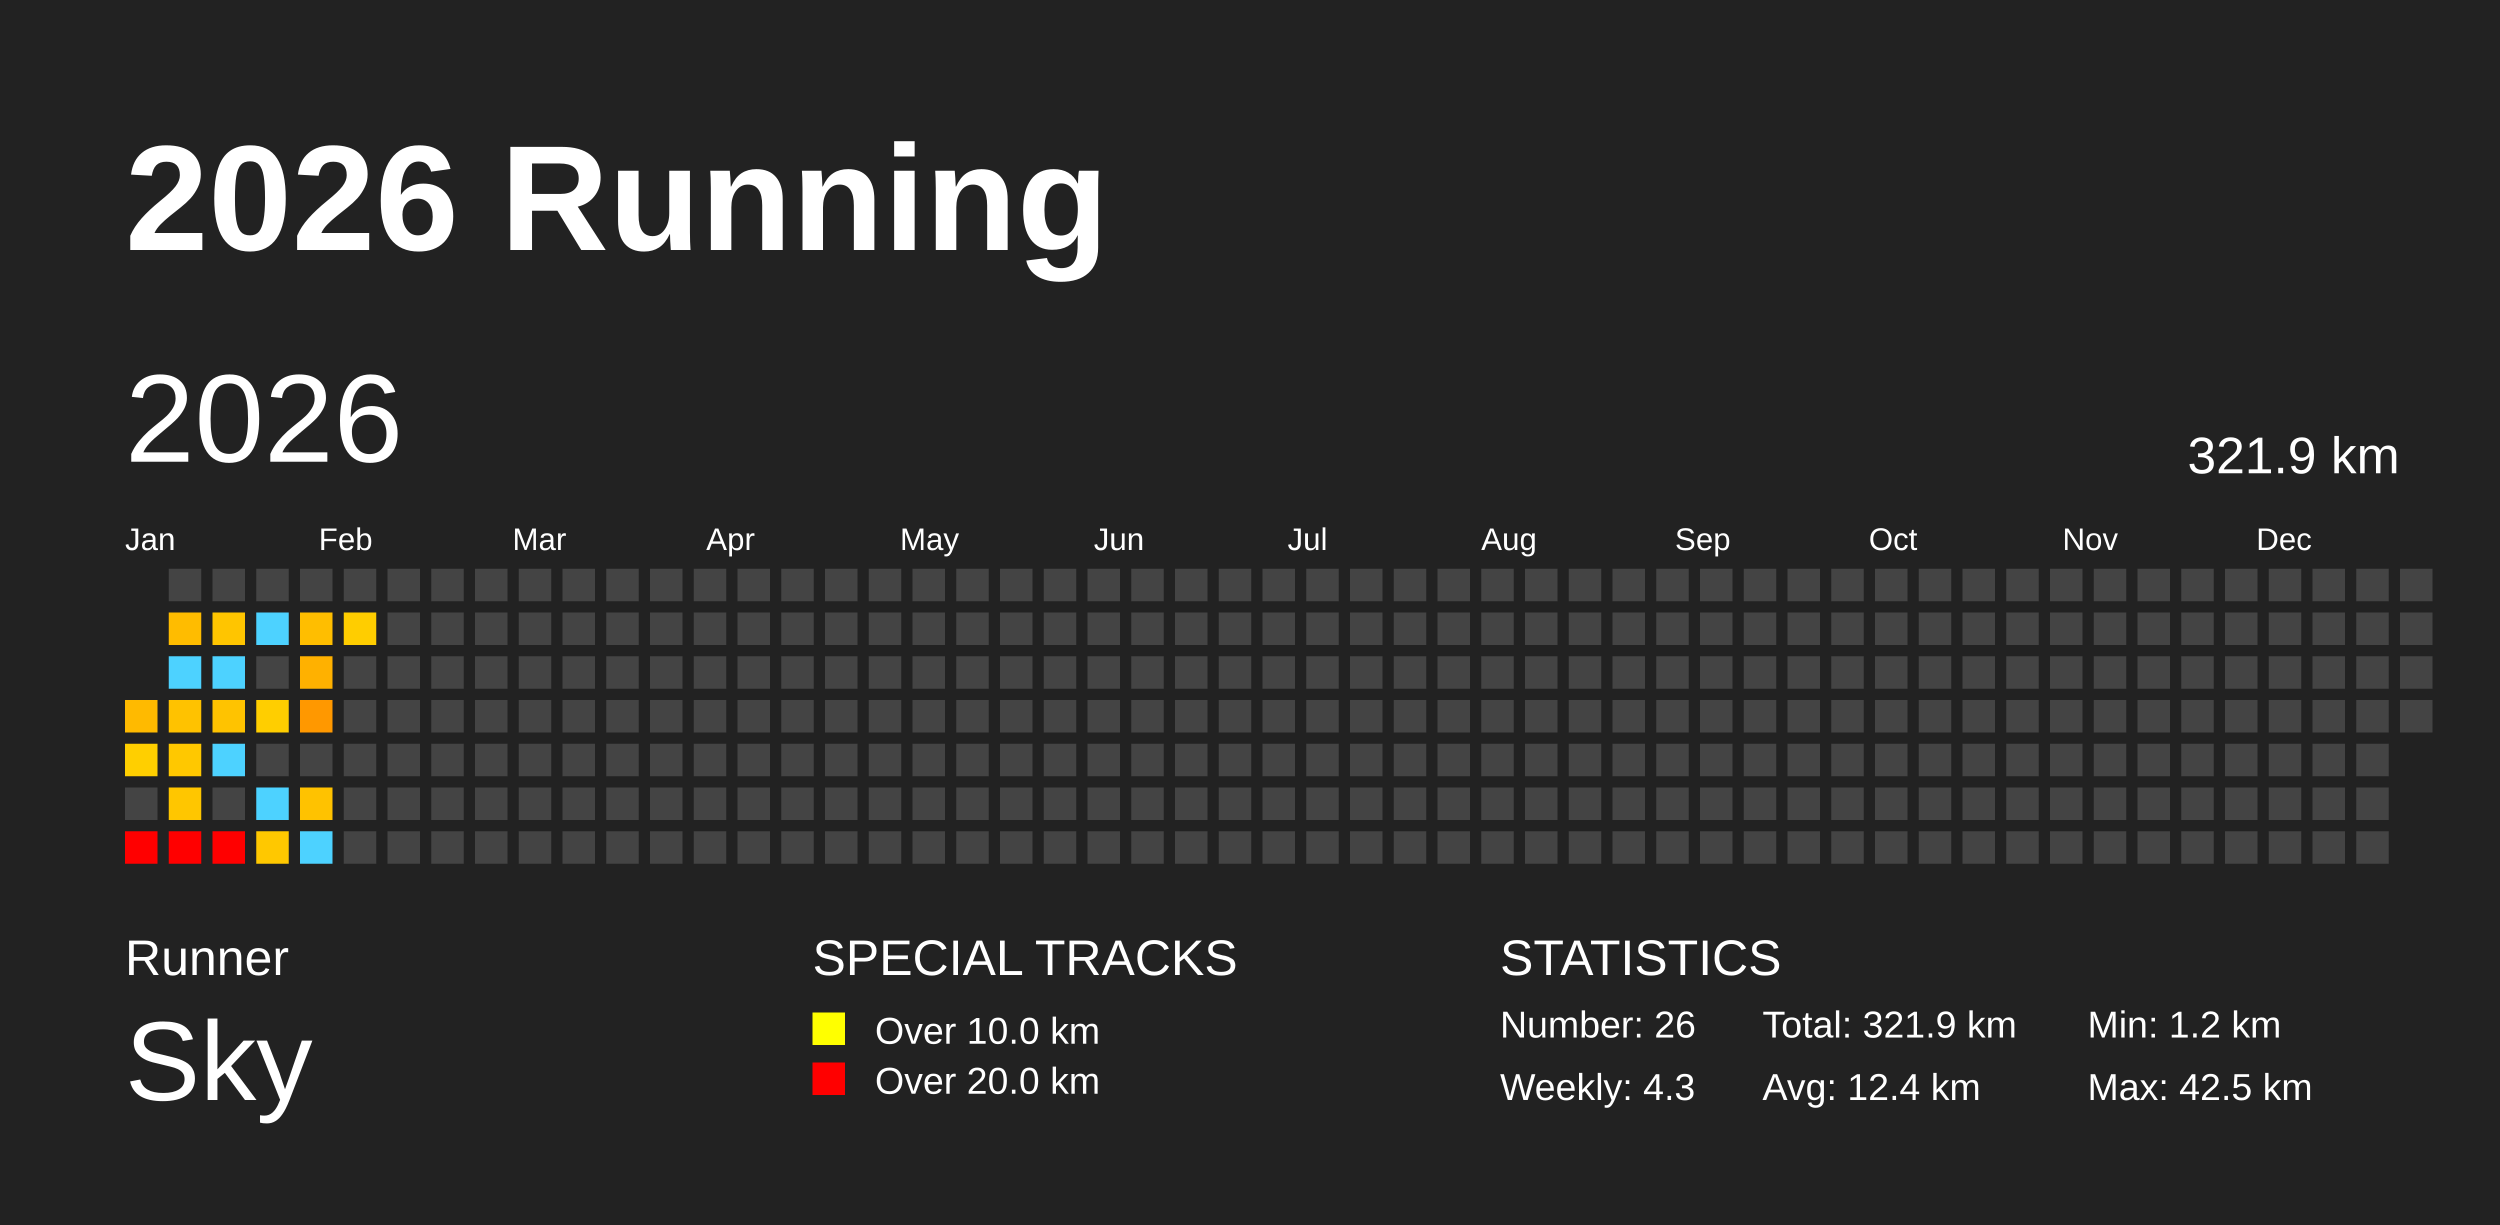
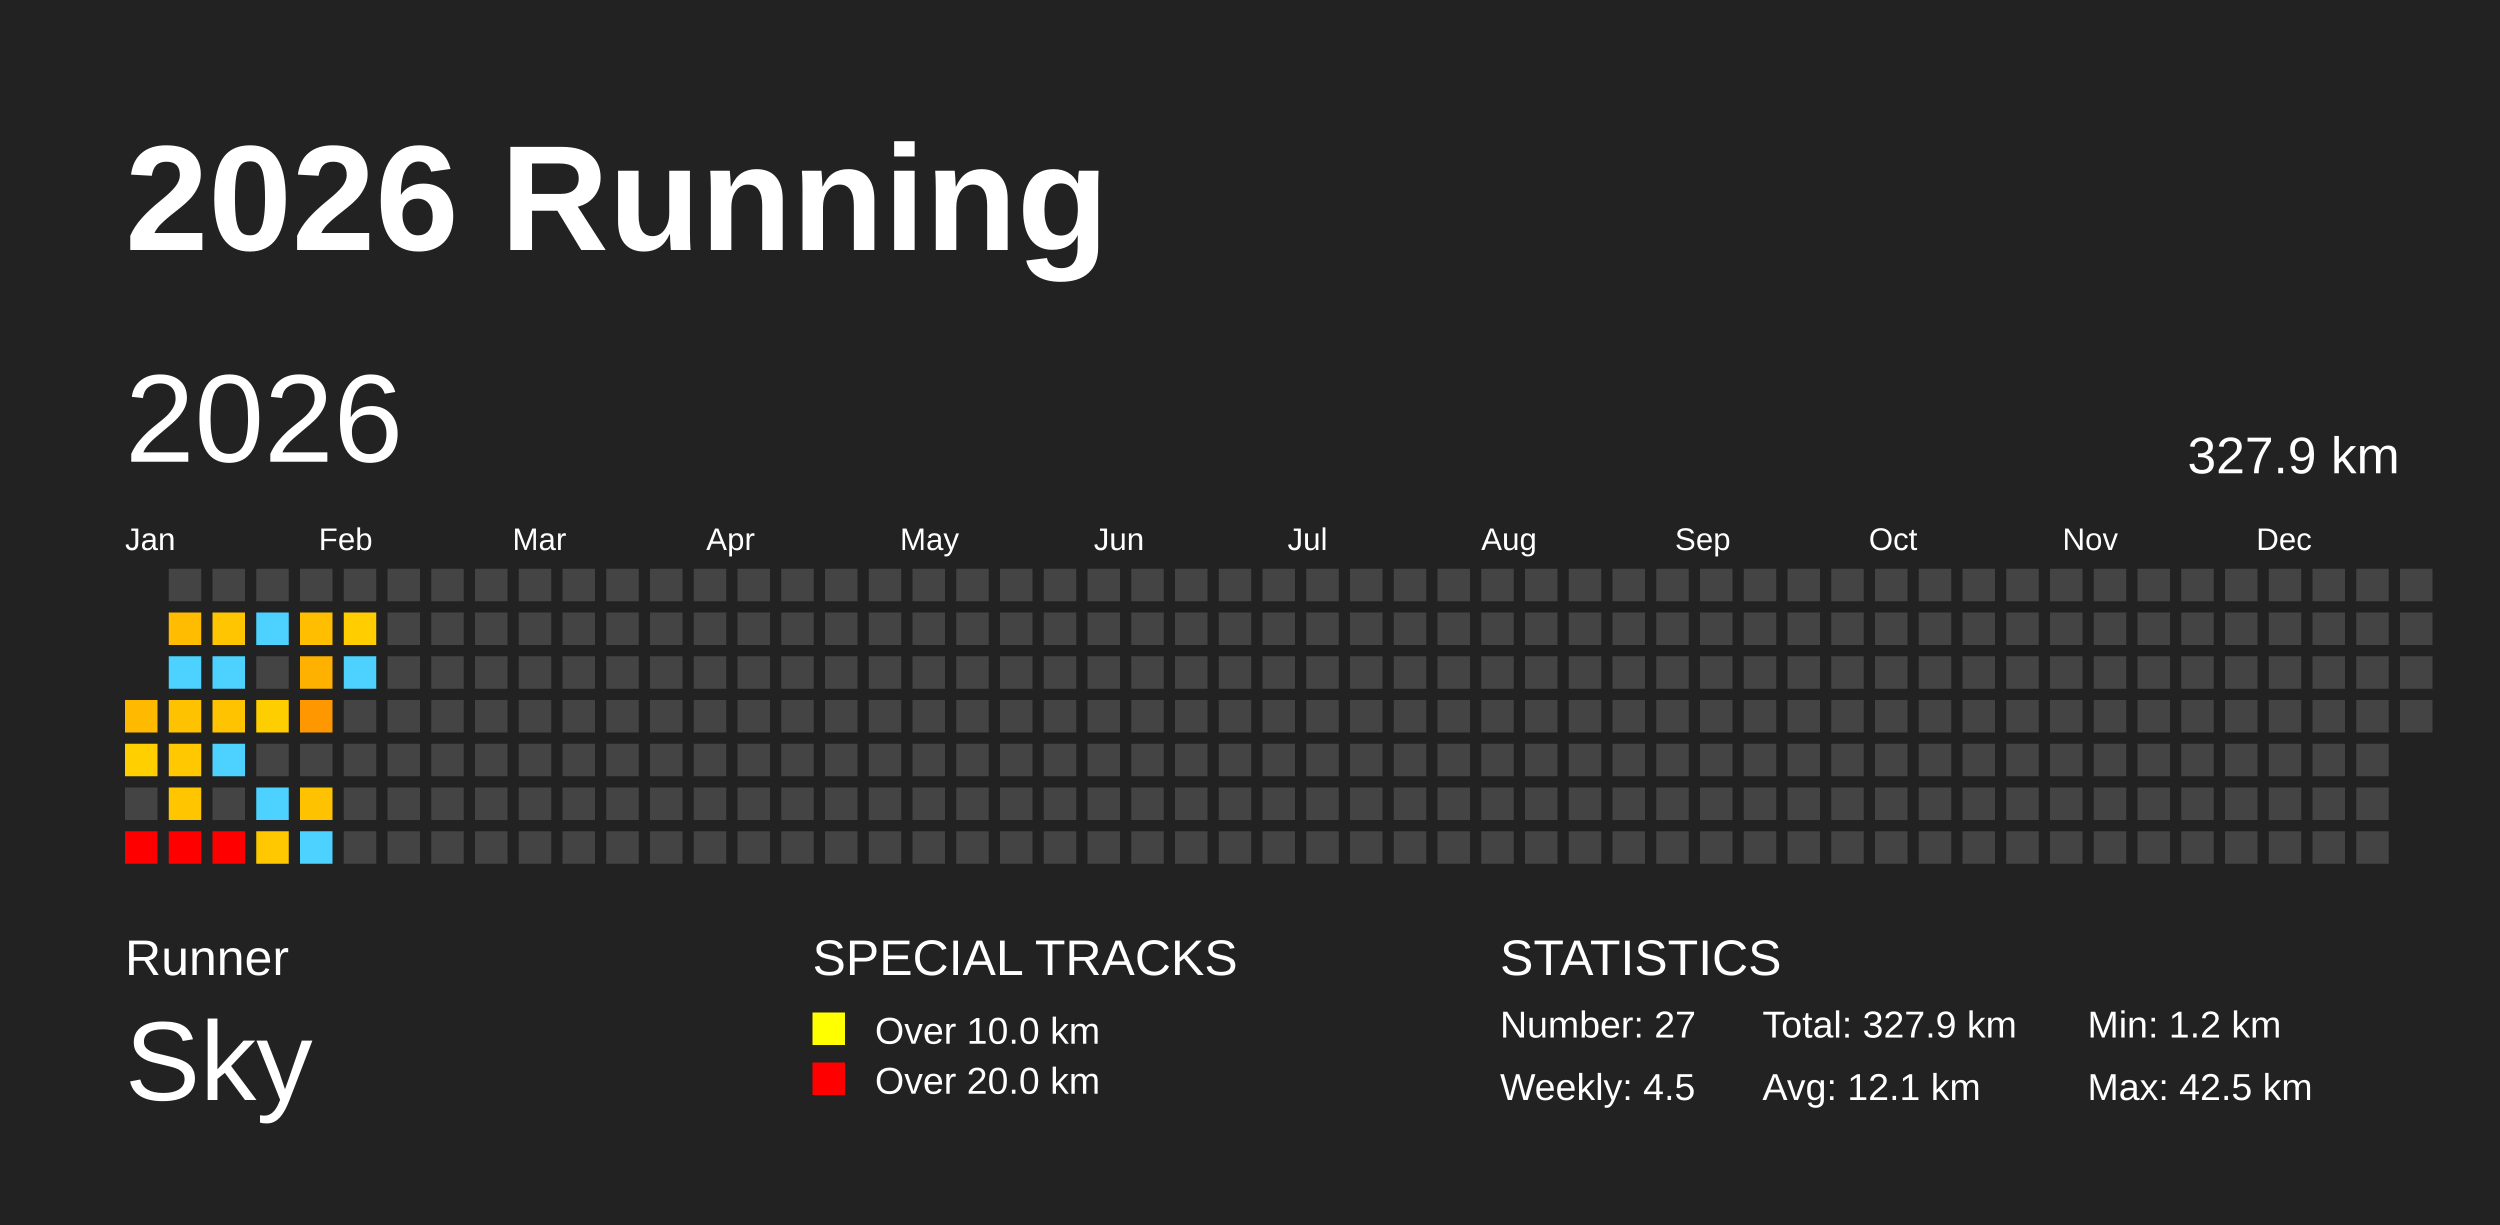
<svg xmlns="http://www.w3.org/2000/svg" baseProfile="full" height="98mm" version="1.1" viewBox="0,0,200,98" width="200mm">
  <defs />
  <rect fill="#222222" height="98" width="200" x="0" y="0" />
  <text fill="#FFFFFF" style="font-size:12px; font-family:Arial; font-weight:bold;" x="10" y="20">2026 Running</text>
  <text fill="#FFFFFF" style="font-size:4px; font-family:Arial" x="10" y="78">Runner</text>
  <text fill="#FFFFFF" style="font-size:9px; font-family:Arial" x="10" y="88">Sky</text>
  <text fill="#FFFFFF" style="font-size:4px; font-family:Arial" x="65" y="78">SPECIAL TRACKS</text>
  <rect fill="yellow" height="2.6" width="2.6" x="65" y="81" />
  <text fill="#FFFFFF" style="font-size:3px; font-family:Arial" x="70" y="83.5">Over 10.0 km</text>
  <rect fill="red" height="2.6" width="2.6" x="65" y="85" />
  <text fill="#FFFFFF" style="font-size:3px; font-family:Arial" x="70" y="87.5">Over 20.0 km</text>
  <text fill="#FFFFFF" style="font-size:4px; font-family:Arial" x="120" y="78">STATISTICS</text>
-   <text fill="#FFFFFF" style="font-size:3px; font-family:Arial" x="120" y="83">Number: 26</text>
-   <text fill="#FFFFFF" style="font-size:3px; font-family:Arial" x="120" y="88">Weekly: 4.3</text>
-   <text fill="#FFFFFF" style="font-size:3px; font-family:Arial" x="141" y="83">Total: 321.9 km</text>
-   <text fill="#FFFFFF" style="font-size:3px; font-family:Arial" x="141" y="88">Avg: 12.4 km</text>
+   <text fill="#FFFFFF" style="font-size:3px; font-family:Arial" x="120" y="83">Number: 27</text>
+   <text fill="#FFFFFF" style="font-size:3px; font-family:Arial" x="120" y="88">Weekly: 4.5</text>
+   <text fill="#FFFFFF" style="font-size:3px; font-family:Arial" x="141" y="83">Total: 327.9 km</text>
+   <text fill="#FFFFFF" style="font-size:3px; font-family:Arial" x="141" y="88">Avg: 12.1 km</text>
  <text fill="#FFFFFF" style="font-size:3px; font-family:Arial" x="167" y="83">Min: 1.2 km</text>
  <text fill="#FFFFFF" style="font-size:3px; font-family:Arial" x="167" y="88">Max: 42.5 km</text>
  <text dominant-baseline="hanging" fill="#FFFFFF" style="font-size:10.0px; font-family:Arial;" x="10" y="30">2026</text>
-   <text dominant-baseline="hanging" fill="#FFFFFF" style="font-size:4.125px; font-family:Arial;" x="175" y="35">321.9 km</text>
+   <text dominant-baseline="hanging" fill="#FFFFFF" style="font-size:4.125px; font-family:Arial;" x="175" y="35">327.9 km</text>
  <text fill="#FFFFFF" style="font-size:2.5px; font-family:Arial" x="10.0" y="44">Jan</text>
  <text fill="#FFFFFF" style="font-size:2.5px; font-family:Arial" x="25.5" y="44">Feb</text>
  <text fill="#FFFFFF" style="font-size:2.5px; font-family:Arial" x="41.0" y="44">Mar</text>
  <text fill="#FFFFFF" style="font-size:2.5px; font-family:Arial" x="56.5" y="44">Apr</text>
  <text fill="#FFFFFF" style="font-size:2.5px; font-family:Arial" x="72.0" y="44">May</text>
  <text fill="#FFFFFF" style="font-size:2.5px; font-family:Arial" x="87.5" y="44">Jun</text>
  <text fill="#FFFFFF" style="font-size:2.5px; font-family:Arial" x="103.0" y="44">Jul</text>
  <text fill="#FFFFFF" style="font-size:2.5px; font-family:Arial" x="118.5" y="44">Aug</text>
  <text fill="#FFFFFF" style="font-size:2.5px; font-family:Arial" x="134.0" y="44">Sep</text>
  <text fill="#FFFFFF" style="font-size:2.5px; font-family:Arial" x="149.5" y="44">Oct</text>
  <text fill="#FFFFFF" style="font-size:2.5px; font-family:Arial" x="165.0" y="44">Nov</text>
  <text fill="#FFFFFF" style="font-size:2.5px; font-family:Arial" x="180.5" y="44">Dec</text>
  <rect fill="#ffba00" height="2.6" width="2.6" x="10.0" y="56.0" />
  <rect fill="#ffcf00" height="2.6" width="2.6" x="10.0" y="59.5" />
  <rect fill="#444444" height="2.6" width="2.6" x="10.0" y="63.0" />
  <rect fill="red" height="2.6" width="2.6" x="10.0" y="66.5" />
  <rect fill="#444444" height="2.6" width="2.6" x="13.5" y="45.5" />
  <rect fill="#ffbc00" height="2.6" width="2.6" x="13.5" y="49.0" />
  <rect fill="#4dd2ff" height="2.6" width="2.6" x="13.5" y="52.5" />
  <rect fill="#ffc200" height="2.6" width="2.6" x="13.5" y="56.0" />
  <rect fill="#ffc800" height="2.6" width="2.6" x="13.5" y="59.5" />
  <rect fill="#ffc600" height="2.6" width="2.6" x="13.5" y="63.0" />
  <rect fill="red" height="2.6" width="2.6" x="13.5" y="66.5" />
  <rect fill="#444444" height="2.6" width="2.6" x="17.0" y="45.5" />
  <rect fill="#ffc500" height="2.6" width="2.6" x="17.0" y="49.0" />
  <rect fill="#4dd2ff" height="2.6" width="2.6" x="17.0" y="52.5" />
  <rect fill="#ffc300" height="2.6" width="2.6" x="17.0" y="56.0" />
  <rect fill="#4dd2ff" height="2.6" width="2.6" x="17.0" y="59.5" />
  <rect fill="#444444" height="2.6" width="2.6" x="17.0" y="63.0" />
  <rect fill="red" height="2.6" width="2.6" x="17.0" y="66.5" />
  <rect fill="#444444" height="2.6" width="2.6" x="20.5" y="45.5" />
  <rect fill="#4dd2ff" height="2.6" width="2.6" x="20.5" y="49.0" />
  <rect fill="#444444" height="2.6" width="2.6" x="20.5" y="52.5" />
  <rect fill="#ffce00" height="2.6" width="2.6" x="20.5" y="56.0" />
  <rect fill="#444444" height="2.6" width="2.6" x="20.5" y="59.5" />
  <rect fill="#4dd2ff" height="2.6" width="2.6" x="20.5" y="63.0" />
  <rect fill="#ffc800" height="2.6" width="2.6" x="20.5" y="66.5" />
  <rect fill="#444444" height="2.6" width="2.6" x="24.0" y="45.5" />
  <rect fill="#ffbe00" height="2.6" width="2.6" x="24.0" y="49.0" />
  <rect fill="#ffb100" height="2.6" width="2.6" x="24.0" y="52.5" />
  <rect fill="#ff9800" height="2.6" width="2.6" x="24.0" y="56.0" />
  <rect fill="#444444" height="2.6" width="2.6" x="24.0" y="59.5" />
  <rect fill="#ffc200" height="2.6" width="2.6" x="24.0" y="63.0" />
  <rect fill="#4dd2ff" height="2.6" width="2.6" x="24.0" y="66.5" />
  <rect fill="#444444" height="2.6" width="2.6" x="27.5" y="45.5" />
  <rect fill="#ffcd00" height="2.6" width="2.6" x="27.5" y="49.0" />
-   <rect fill="#444444" height="2.6" width="2.6" x="27.5" y="52.5" />
+   <rect fill="#4dd2ff" height="2.6" width="2.6" x="27.5" y="52.5" />
  <rect fill="#444444" height="2.6" width="2.6" x="27.5" y="56.0" />
  <rect fill="#444444" height="2.6" width="2.6" x="27.5" y="59.5" />
  <rect fill="#444444" height="2.6" width="2.6" x="27.5" y="63.0" />
  <rect fill="#444444" height="2.6" width="2.6" x="27.5" y="66.5" />
  <rect fill="#444444" height="2.6" width="2.6" x="31.0" y="45.5" />
  <rect fill="#444444" height="2.6" width="2.6" x="31.0" y="49.0" />
  <rect fill="#444444" height="2.6" width="2.6" x="31.0" y="52.5" />
  <rect fill="#444444" height="2.6" width="2.6" x="31.0" y="56.0" />
  <rect fill="#444444" height="2.6" width="2.6" x="31.0" y="59.5" />
  <rect fill="#444444" height="2.6" width="2.6" x="31.0" y="63.0" />
  <rect fill="#444444" height="2.6" width="2.6" x="31.0" y="66.5" />
  <rect fill="#444444" height="2.6" width="2.6" x="34.5" y="45.5" />
  <rect fill="#444444" height="2.6" width="2.6" x="34.5" y="49.0" />
  <rect fill="#444444" height="2.6" width="2.6" x="34.5" y="52.5" />
  <rect fill="#444444" height="2.6" width="2.6" x="34.5" y="56.0" />
  <rect fill="#444444" height="2.6" width="2.6" x="34.5" y="59.5" />
  <rect fill="#444444" height="2.6" width="2.6" x="34.5" y="63.0" />
  <rect fill="#444444" height="2.6" width="2.6" x="34.5" y="66.5" />
  <rect fill="#444444" height="2.6" width="2.6" x="38.0" y="45.5" />
  <rect fill="#444444" height="2.6" width="2.6" x="38.0" y="49.0" />
  <rect fill="#444444" height="2.6" width="2.6" x="38.0" y="52.5" />
  <rect fill="#444444" height="2.6" width="2.6" x="38.0" y="56.0" />
  <rect fill="#444444" height="2.6" width="2.6" x="38.0" y="59.5" />
  <rect fill="#444444" height="2.6" width="2.6" x="38.0" y="63.0" />
  <rect fill="#444444" height="2.6" width="2.6" x="38.0" y="66.5" />
  <rect fill="#444444" height="2.6" width="2.6" x="41.5" y="45.5" />
  <rect fill="#444444" height="2.6" width="2.6" x="41.5" y="49.0" />
  <rect fill="#444444" height="2.6" width="2.6" x="41.5" y="52.5" />
  <rect fill="#444444" height="2.6" width="2.6" x="41.5" y="56.0" />
  <rect fill="#444444" height="2.6" width="2.6" x="41.5" y="59.5" />
  <rect fill="#444444" height="2.6" width="2.6" x="41.5" y="63.0" />
  <rect fill="#444444" height="2.6" width="2.6" x="41.5" y="66.5" />
  <rect fill="#444444" height="2.6" width="2.6" x="45.0" y="45.5" />
  <rect fill="#444444" height="2.6" width="2.6" x="45.0" y="49.0" />
  <rect fill="#444444" height="2.6" width="2.6" x="45.0" y="52.5" />
  <rect fill="#444444" height="2.6" width="2.6" x="45.0" y="56.0" />
  <rect fill="#444444" height="2.6" width="2.6" x="45.0" y="59.5" />
  <rect fill="#444444" height="2.6" width="2.6" x="45.0" y="63.0" />
  <rect fill="#444444" height="2.6" width="2.6" x="45.0" y="66.5" />
  <rect fill="#444444" height="2.6" width="2.6" x="48.5" y="45.5" />
  <rect fill="#444444" height="2.6" width="2.6" x="48.5" y="49.0" />
  <rect fill="#444444" height="2.6" width="2.6" x="48.5" y="52.5" />
  <rect fill="#444444" height="2.6" width="2.6" x="48.5" y="56.0" />
  <rect fill="#444444" height="2.6" width="2.6" x="48.5" y="59.5" />
  <rect fill="#444444" height="2.6" width="2.6" x="48.5" y="63.0" />
  <rect fill="#444444" height="2.6" width="2.6" x="48.5" y="66.5" />
  <rect fill="#444444" height="2.6" width="2.6" x="52.0" y="45.5" />
  <rect fill="#444444" height="2.6" width="2.6" x="52.0" y="49.0" />
  <rect fill="#444444" height="2.6" width="2.6" x="52.0" y="52.5" />
  <rect fill="#444444" height="2.6" width="2.6" x="52.0" y="56.0" />
  <rect fill="#444444" height="2.6" width="2.6" x="52.0" y="59.5" />
  <rect fill="#444444" height="2.6" width="2.6" x="52.0" y="63.0" />
  <rect fill="#444444" height="2.6" width="2.6" x="52.0" y="66.5" />
  <rect fill="#444444" height="2.6" width="2.6" x="55.5" y="45.5" />
  <rect fill="#444444" height="2.6" width="2.6" x="55.5" y="49.0" />
  <rect fill="#444444" height="2.6" width="2.6" x="55.5" y="52.5" />
  <rect fill="#444444" height="2.6" width="2.6" x="55.5" y="56.0" />
  <rect fill="#444444" height="2.6" width="2.6" x="55.5" y="59.5" />
  <rect fill="#444444" height="2.6" width="2.6" x="55.5" y="63.0" />
  <rect fill="#444444" height="2.6" width="2.6" x="55.5" y="66.5" />
  <rect fill="#444444" height="2.6" width="2.6" x="59.0" y="45.5" />
  <rect fill="#444444" height="2.6" width="2.6" x="59.0" y="49.0" />
  <rect fill="#444444" height="2.6" width="2.6" x="59.0" y="52.5" />
  <rect fill="#444444" height="2.6" width="2.6" x="59.0" y="56.0" />
  <rect fill="#444444" height="2.6" width="2.6" x="59.0" y="59.5" />
  <rect fill="#444444" height="2.6" width="2.6" x="59.0" y="63.0" />
  <rect fill="#444444" height="2.6" width="2.6" x="59.0" y="66.5" />
  <rect fill="#444444" height="2.6" width="2.6" x="62.5" y="45.5" />
  <rect fill="#444444" height="2.6" width="2.6" x="62.5" y="49.0" />
  <rect fill="#444444" height="2.6" width="2.6" x="62.5" y="52.5" />
  <rect fill="#444444" height="2.6" width="2.6" x="62.5" y="56.0" />
  <rect fill="#444444" height="2.6" width="2.6" x="62.5" y="59.5" />
  <rect fill="#444444" height="2.6" width="2.6" x="62.5" y="63.0" />
  <rect fill="#444444" height="2.6" width="2.6" x="62.5" y="66.5" />
  <rect fill="#444444" height="2.6" width="2.6" x="66.0" y="45.5" />
  <rect fill="#444444" height="2.6" width="2.6" x="66.0" y="49.0" />
  <rect fill="#444444" height="2.6" width="2.6" x="66.0" y="52.5" />
  <rect fill="#444444" height="2.6" width="2.6" x="66.0" y="56.0" />
  <rect fill="#444444" height="2.6" width="2.6" x="66.0" y="59.5" />
  <rect fill="#444444" height="2.6" width="2.6" x="66.0" y="63.0" />
  <rect fill="#444444" height="2.6" width="2.6" x="66.0" y="66.5" />
  <rect fill="#444444" height="2.6" width="2.6" x="69.5" y="45.5" />
  <rect fill="#444444" height="2.6" width="2.6" x="69.5" y="49.0" />
  <rect fill="#444444" height="2.6" width="2.6" x="69.5" y="52.5" />
  <rect fill="#444444" height="2.6" width="2.6" x="69.5" y="56.0" />
  <rect fill="#444444" height="2.6" width="2.6" x="69.5" y="59.5" />
  <rect fill="#444444" height="2.6" width="2.6" x="69.5" y="63.0" />
  <rect fill="#444444" height="2.6" width="2.6" x="69.5" y="66.5" />
  <rect fill="#444444" height="2.6" width="2.6" x="73.0" y="45.5" />
  <rect fill="#444444" height="2.6" width="2.6" x="73.0" y="49.0" />
  <rect fill="#444444" height="2.6" width="2.6" x="73.0" y="52.5" />
  <rect fill="#444444" height="2.6" width="2.6" x="73.0" y="56.0" />
  <rect fill="#444444" height="2.6" width="2.6" x="73.0" y="59.5" />
  <rect fill="#444444" height="2.6" width="2.6" x="73.0" y="63.0" />
  <rect fill="#444444" height="2.6" width="2.6" x="73.0" y="66.5" />
  <rect fill="#444444" height="2.6" width="2.6" x="76.5" y="45.5" />
  <rect fill="#444444" height="2.6" width="2.6" x="76.5" y="49.0" />
  <rect fill="#444444" height="2.6" width="2.6" x="76.5" y="52.5" />
  <rect fill="#444444" height="2.6" width="2.6" x="76.5" y="56.0" />
  <rect fill="#444444" height="2.6" width="2.6" x="76.5" y="59.5" />
  <rect fill="#444444" height="2.6" width="2.6" x="76.5" y="63.0" />
  <rect fill="#444444" height="2.6" width="2.6" x="76.5" y="66.5" />
  <rect fill="#444444" height="2.6" width="2.6" x="80.0" y="45.5" />
  <rect fill="#444444" height="2.6" width="2.6" x="80.0" y="49.0" />
  <rect fill="#444444" height="2.6" width="2.6" x="80.0" y="52.5" />
  <rect fill="#444444" height="2.6" width="2.6" x="80.0" y="56.0" />
  <rect fill="#444444" height="2.6" width="2.6" x="80.0" y="59.5" />
  <rect fill="#444444" height="2.6" width="2.6" x="80.0" y="63.0" />
  <rect fill="#444444" height="2.6" width="2.6" x="80.0" y="66.5" />
  <rect fill="#444444" height="2.6" width="2.6" x="83.5" y="45.5" />
  <rect fill="#444444" height="2.6" width="2.6" x="83.5" y="49.0" />
  <rect fill="#444444" height="2.6" width="2.6" x="83.5" y="52.5" />
  <rect fill="#444444" height="2.6" width="2.6" x="83.5" y="56.0" />
  <rect fill="#444444" height="2.6" width="2.6" x="83.5" y="59.5" />
  <rect fill="#444444" height="2.6" width="2.6" x="83.5" y="63.0" />
  <rect fill="#444444" height="2.6" width="2.6" x="83.5" y="66.5" />
  <rect fill="#444444" height="2.6" width="2.6" x="87.0" y="45.5" />
  <rect fill="#444444" height="2.6" width="2.6" x="87.0" y="49.0" />
  <rect fill="#444444" height="2.6" width="2.6" x="87.0" y="52.5" />
  <rect fill="#444444" height="2.6" width="2.6" x="87.0" y="56.0" />
  <rect fill="#444444" height="2.6" width="2.6" x="87.0" y="59.5" />
  <rect fill="#444444" height="2.6" width="2.6" x="87.0" y="63.0" />
  <rect fill="#444444" height="2.6" width="2.6" x="87.0" y="66.5" />
  <rect fill="#444444" height="2.6" width="2.6" x="90.5" y="45.5" />
  <rect fill="#444444" height="2.6" width="2.6" x="90.5" y="49.0" />
  <rect fill="#444444" height="2.6" width="2.6" x="90.5" y="52.5" />
  <rect fill="#444444" height="2.6" width="2.6" x="90.5" y="56.0" />
  <rect fill="#444444" height="2.6" width="2.6" x="90.5" y="59.5" />
  <rect fill="#444444" height="2.6" width="2.6" x="90.5" y="63.0" />
  <rect fill="#444444" height="2.6" width="2.6" x="90.5" y="66.5" />
  <rect fill="#444444" height="2.6" width="2.6" x="94.0" y="45.5" />
  <rect fill="#444444" height="2.6" width="2.6" x="94.0" y="49.0" />
  <rect fill="#444444" height="2.6" width="2.6" x="94.0" y="52.5" />
  <rect fill="#444444" height="2.6" width="2.6" x="94.0" y="56.0" />
  <rect fill="#444444" height="2.6" width="2.6" x="94.0" y="59.5" />
  <rect fill="#444444" height="2.6" width="2.6" x="94.0" y="63.0" />
  <rect fill="#444444" height="2.6" width="2.6" x="94.0" y="66.5" />
  <rect fill="#444444" height="2.6" width="2.6" x="97.5" y="45.5" />
  <rect fill="#444444" height="2.6" width="2.6" x="97.5" y="49.0" />
  <rect fill="#444444" height="2.6" width="2.6" x="97.5" y="52.5" />
  <rect fill="#444444" height="2.6" width="2.6" x="97.5" y="56.0" />
  <rect fill="#444444" height="2.6" width="2.6" x="97.5" y="59.5" />
  <rect fill="#444444" height="2.6" width="2.6" x="97.5" y="63.0" />
  <rect fill="#444444" height="2.6" width="2.6" x="97.5" y="66.5" />
  <rect fill="#444444" height="2.6" width="2.6" x="101.0" y="45.5" />
  <rect fill="#444444" height="2.6" width="2.6" x="101.0" y="49.0" />
  <rect fill="#444444" height="2.6" width="2.6" x="101.0" y="52.5" />
  <rect fill="#444444" height="2.6" width="2.6" x="101.0" y="56.0" />
  <rect fill="#444444" height="2.6" width="2.6" x="101.0" y="59.5" />
  <rect fill="#444444" height="2.6" width="2.6" x="101.0" y="63.0" />
  <rect fill="#444444" height="2.6" width="2.6" x="101.0" y="66.5" />
  <rect fill="#444444" height="2.6" width="2.6" x="104.5" y="45.5" />
  <rect fill="#444444" height="2.6" width="2.6" x="104.5" y="49.0" />
  <rect fill="#444444" height="2.6" width="2.6" x="104.5" y="52.5" />
  <rect fill="#444444" height="2.6" width="2.6" x="104.5" y="56.0" />
  <rect fill="#444444" height="2.6" width="2.6" x="104.5" y="59.5" />
  <rect fill="#444444" height="2.6" width="2.6" x="104.5" y="63.0" />
  <rect fill="#444444" height="2.6" width="2.6" x="104.5" y="66.5" />
  <rect fill="#444444" height="2.6" width="2.6" x="108.0" y="45.5" />
  <rect fill="#444444" height="2.6" width="2.6" x="108.0" y="49.0" />
  <rect fill="#444444" height="2.6" width="2.6" x="108.0" y="52.5" />
  <rect fill="#444444" height="2.6" width="2.6" x="108.0" y="56.0" />
  <rect fill="#444444" height="2.6" width="2.6" x="108.0" y="59.5" />
  <rect fill="#444444" height="2.6" width="2.6" x="108.0" y="63.0" />
  <rect fill="#444444" height="2.6" width="2.6" x="108.0" y="66.5" />
  <rect fill="#444444" height="2.6" width="2.6" x="111.5" y="45.5" />
  <rect fill="#444444" height="2.6" width="2.6" x="111.5" y="49.0" />
  <rect fill="#444444" height="2.6" width="2.6" x="111.5" y="52.5" />
  <rect fill="#444444" height="2.6" width="2.6" x="111.5" y="56.0" />
  <rect fill="#444444" height="2.6" width="2.6" x="111.5" y="59.5" />
  <rect fill="#444444" height="2.6" width="2.6" x="111.5" y="63.0" />
  <rect fill="#444444" height="2.6" width="2.6" x="111.5" y="66.5" />
  <rect fill="#444444" height="2.6" width="2.6" x="115.0" y="45.5" />
  <rect fill="#444444" height="2.6" width="2.6" x="115.0" y="49.0" />
  <rect fill="#444444" height="2.6" width="2.6" x="115.0" y="52.5" />
  <rect fill="#444444" height="2.6" width="2.6" x="115.0" y="56.0" />
  <rect fill="#444444" height="2.6" width="2.6" x="115.0" y="59.5" />
  <rect fill="#444444" height="2.6" width="2.6" x="115.0" y="63.0" />
  <rect fill="#444444" height="2.6" width="2.6" x="115.0" y="66.5" />
  <rect fill="#444444" height="2.6" width="2.6" x="118.5" y="45.5" />
  <rect fill="#444444" height="2.6" width="2.6" x="118.5" y="49.0" />
  <rect fill="#444444" height="2.6" width="2.6" x="118.5" y="52.5" />
  <rect fill="#444444" height="2.6" width="2.6" x="118.5" y="56.0" />
  <rect fill="#444444" height="2.6" width="2.6" x="118.5" y="59.5" />
  <rect fill="#444444" height="2.6" width="2.6" x="118.5" y="63.0" />
  <rect fill="#444444" height="2.6" width="2.6" x="118.5" y="66.5" />
  <rect fill="#444444" height="2.6" width="2.6" x="122.0" y="45.5" />
  <rect fill="#444444" height="2.6" width="2.6" x="122.0" y="49.0" />
  <rect fill="#444444" height="2.6" width="2.6" x="122.0" y="52.5" />
  <rect fill="#444444" height="2.6" width="2.6" x="122.0" y="56.0" />
  <rect fill="#444444" height="2.6" width="2.6" x="122.0" y="59.5" />
  <rect fill="#444444" height="2.6" width="2.6" x="122.0" y="63.0" />
  <rect fill="#444444" height="2.6" width="2.6" x="122.0" y="66.5" />
  <rect fill="#444444" height="2.6" width="2.6" x="125.5" y="45.5" />
  <rect fill="#444444" height="2.6" width="2.6" x="125.5" y="49.0" />
  <rect fill="#444444" height="2.6" width="2.6" x="125.5" y="52.5" />
  <rect fill="#444444" height="2.6" width="2.6" x="125.5" y="56.0" />
  <rect fill="#444444" height="2.6" width="2.6" x="125.5" y="59.5" />
  <rect fill="#444444" height="2.6" width="2.6" x="125.5" y="63.0" />
  <rect fill="#444444" height="2.6" width="2.6" x="125.5" y="66.5" />
  <rect fill="#444444" height="2.6" width="2.6" x="129.0" y="45.5" />
  <rect fill="#444444" height="2.6" width="2.6" x="129.0" y="49.0" />
  <rect fill="#444444" height="2.6" width="2.6" x="129.0" y="52.5" />
  <rect fill="#444444" height="2.6" width="2.6" x="129.0" y="56.0" />
  <rect fill="#444444" height="2.6" width="2.6" x="129.0" y="59.5" />
  <rect fill="#444444" height="2.6" width="2.6" x="129.0" y="63.0" />
  <rect fill="#444444" height="2.6" width="2.6" x="129.0" y="66.5" />
  <rect fill="#444444" height="2.6" width="2.6" x="132.5" y="45.5" />
  <rect fill="#444444" height="2.6" width="2.6" x="132.5" y="49.0" />
  <rect fill="#444444" height="2.6" width="2.6" x="132.5" y="52.5" />
  <rect fill="#444444" height="2.6" width="2.6" x="132.5" y="56.0" />
  <rect fill="#444444" height="2.6" width="2.6" x="132.5" y="59.5" />
  <rect fill="#444444" height="2.6" width="2.6" x="132.5" y="63.0" />
  <rect fill="#444444" height="2.6" width="2.6" x="132.5" y="66.5" />
  <rect fill="#444444" height="2.6" width="2.6" x="136.0" y="45.5" />
  <rect fill="#444444" height="2.6" width="2.6" x="136.0" y="49.0" />
  <rect fill="#444444" height="2.6" width="2.6" x="136.0" y="52.5" />
  <rect fill="#444444" height="2.6" width="2.6" x="136.0" y="56.0" />
  <rect fill="#444444" height="2.6" width="2.6" x="136.0" y="59.5" />
  <rect fill="#444444" height="2.6" width="2.6" x="136.0" y="63.0" />
  <rect fill="#444444" height="2.6" width="2.6" x="136.0" y="66.5" />
  <rect fill="#444444" height="2.6" width="2.6" x="139.5" y="45.5" />
  <rect fill="#444444" height="2.6" width="2.6" x="139.5" y="49.0" />
  <rect fill="#444444" height="2.6" width="2.6" x="139.5" y="52.5" />
  <rect fill="#444444" height="2.6" width="2.6" x="139.5" y="56.0" />
  <rect fill="#444444" height="2.6" width="2.6" x="139.5" y="59.5" />
  <rect fill="#444444" height="2.6" width="2.6" x="139.5" y="63.0" />
  <rect fill="#444444" height="2.6" width="2.6" x="139.5" y="66.5" />
  <rect fill="#444444" height="2.6" width="2.6" x="143.0" y="45.5" />
  <rect fill="#444444" height="2.6" width="2.6" x="143.0" y="49.0" />
  <rect fill="#444444" height="2.6" width="2.6" x="143.0" y="52.5" />
  <rect fill="#444444" height="2.6" width="2.6" x="143.0" y="56.0" />
  <rect fill="#444444" height="2.6" width="2.6" x="143.0" y="59.5" />
  <rect fill="#444444" height="2.6" width="2.6" x="143.0" y="63.0" />
  <rect fill="#444444" height="2.6" width="2.6" x="143.0" y="66.5" />
  <rect fill="#444444" height="2.6" width="2.6" x="146.5" y="45.5" />
  <rect fill="#444444" height="2.6" width="2.6" x="146.5" y="49.0" />
  <rect fill="#444444" height="2.6" width="2.6" x="146.5" y="52.5" />
  <rect fill="#444444" height="2.6" width="2.6" x="146.5" y="56.0" />
  <rect fill="#444444" height="2.6" width="2.6" x="146.5" y="59.5" />
  <rect fill="#444444" height="2.6" width="2.6" x="146.5" y="63.0" />
  <rect fill="#444444" height="2.6" width="2.6" x="146.5" y="66.5" />
  <rect fill="#444444" height="2.6" width="2.6" x="150.0" y="45.5" />
  <rect fill="#444444" height="2.6" width="2.6" x="150.0" y="49.0" />
  <rect fill="#444444" height="2.6" width="2.6" x="150.0" y="52.5" />
  <rect fill="#444444" height="2.6" width="2.6" x="150.0" y="56.0" />
  <rect fill="#444444" height="2.6" width="2.6" x="150.0" y="59.5" />
  <rect fill="#444444" height="2.6" width="2.6" x="150.0" y="63.0" />
  <rect fill="#444444" height="2.6" width="2.6" x="150.0" y="66.5" />
  <rect fill="#444444" height="2.6" width="2.6" x="153.5" y="45.5" />
  <rect fill="#444444" height="2.6" width="2.6" x="153.5" y="49.0" />
  <rect fill="#444444" height="2.6" width="2.6" x="153.5" y="52.5" />
  <rect fill="#444444" height="2.6" width="2.6" x="153.5" y="56.0" />
  <rect fill="#444444" height="2.6" width="2.6" x="153.5" y="59.5" />
  <rect fill="#444444" height="2.6" width="2.6" x="153.5" y="63.0" />
  <rect fill="#444444" height="2.6" width="2.6" x="153.5" y="66.5" />
  <rect fill="#444444" height="2.6" width="2.6" x="157.0" y="45.5" />
  <rect fill="#444444" height="2.6" width="2.6" x="157.0" y="49.0" />
  <rect fill="#444444" height="2.6" width="2.6" x="157.0" y="52.5" />
  <rect fill="#444444" height="2.6" width="2.6" x="157.0" y="56.0" />
  <rect fill="#444444" height="2.6" width="2.6" x="157.0" y="59.5" />
  <rect fill="#444444" height="2.6" width="2.6" x="157.0" y="63.0" />
  <rect fill="#444444" height="2.6" width="2.6" x="157.0" y="66.5" />
  <rect fill="#444444" height="2.6" width="2.6" x="160.5" y="45.5" />
  <rect fill="#444444" height="2.6" width="2.6" x="160.5" y="49.0" />
  <rect fill="#444444" height="2.6" width="2.6" x="160.5" y="52.5" />
  <rect fill="#444444" height="2.6" width="2.6" x="160.5" y="56.0" />
  <rect fill="#444444" height="2.6" width="2.6" x="160.5" y="59.5" />
  <rect fill="#444444" height="2.6" width="2.6" x="160.5" y="63.0" />
  <rect fill="#444444" height="2.6" width="2.6" x="160.5" y="66.5" />
  <rect fill="#444444" height="2.6" width="2.6" x="164.0" y="45.5" />
  <rect fill="#444444" height="2.6" width="2.6" x="164.0" y="49.0" />
  <rect fill="#444444" height="2.6" width="2.6" x="164.0" y="52.5" />
  <rect fill="#444444" height="2.6" width="2.6" x="164.0" y="56.0" />
  <rect fill="#444444" height="2.6" width="2.6" x="164.0" y="59.5" />
  <rect fill="#444444" height="2.6" width="2.6" x="164.0" y="63.0" />
  <rect fill="#444444" height="2.6" width="2.6" x="164.0" y="66.5" />
  <rect fill="#444444" height="2.6" width="2.6" x="167.5" y="45.5" />
  <rect fill="#444444" height="2.6" width="2.6" x="167.5" y="49.0" />
  <rect fill="#444444" height="2.6" width="2.6" x="167.5" y="52.5" />
  <rect fill="#444444" height="2.6" width="2.6" x="167.5" y="56.0" />
  <rect fill="#444444" height="2.6" width="2.6" x="167.5" y="59.5" />
  <rect fill="#444444" height="2.6" width="2.6" x="167.5" y="63.0" />
  <rect fill="#444444" height="2.6" width="2.6" x="167.5" y="66.5" />
  <rect fill="#444444" height="2.6" width="2.6" x="171.0" y="45.5" />
  <rect fill="#444444" height="2.6" width="2.6" x="171.0" y="49.0" />
  <rect fill="#444444" height="2.6" width="2.6" x="171.0" y="52.5" />
  <rect fill="#444444" height="2.6" width="2.6" x="171.0" y="56.0" />
  <rect fill="#444444" height="2.6" width="2.6" x="171.0" y="59.5" />
  <rect fill="#444444" height="2.6" width="2.6" x="171.0" y="63.0" />
  <rect fill="#444444" height="2.6" width="2.6" x="171.0" y="66.5" />
  <rect fill="#444444" height="2.6" width="2.6" x="174.5" y="45.5" />
  <rect fill="#444444" height="2.6" width="2.6" x="174.5" y="49.0" />
  <rect fill="#444444" height="2.6" width="2.6" x="174.5" y="52.5" />
  <rect fill="#444444" height="2.6" width="2.6" x="174.5" y="56.0" />
  <rect fill="#444444" height="2.6" width="2.6" x="174.5" y="59.5" />
  <rect fill="#444444" height="2.6" width="2.6" x="174.5" y="63.0" />
  <rect fill="#444444" height="2.6" width="2.6" x="174.5" y="66.5" />
  <rect fill="#444444" height="2.6" width="2.6" x="178.0" y="45.5" />
  <rect fill="#444444" height="2.6" width="2.6" x="178.0" y="49.0" />
  <rect fill="#444444" height="2.6" width="2.6" x="178.0" y="52.5" />
  <rect fill="#444444" height="2.6" width="2.6" x="178.0" y="56.0" />
  <rect fill="#444444" height="2.6" width="2.6" x="178.0" y="59.5" />
  <rect fill="#444444" height="2.6" width="2.6" x="178.0" y="63.0" />
  <rect fill="#444444" height="2.6" width="2.6" x="178.0" y="66.5" />
  <rect fill="#444444" height="2.6" width="2.6" x="181.5" y="45.5" />
  <rect fill="#444444" height="2.6" width="2.6" x="181.5" y="49.0" />
  <rect fill="#444444" height="2.6" width="2.6" x="181.5" y="52.5" />
  <rect fill="#444444" height="2.6" width="2.6" x="181.5" y="56.0" />
  <rect fill="#444444" height="2.6" width="2.6" x="181.5" y="59.5" />
  <rect fill="#444444" height="2.6" width="2.6" x="181.5" y="63.0" />
  <rect fill="#444444" height="2.6" width="2.6" x="181.5" y="66.5" />
  <rect fill="#444444" height="2.6" width="2.6" x="185.0" y="45.5" />
  <rect fill="#444444" height="2.6" width="2.6" x="185.0" y="49.0" />
  <rect fill="#444444" height="2.6" width="2.6" x="185.0" y="52.5" />
  <rect fill="#444444" height="2.6" width="2.6" x="185.0" y="56.0" />
  <rect fill="#444444" height="2.6" width="2.6" x="185.0" y="59.5" />
  <rect fill="#444444" height="2.6" width="2.6" x="185.0" y="63.0" />
  <rect fill="#444444" height="2.6" width="2.6" x="185.0" y="66.5" />
  <rect fill="#444444" height="2.6" width="2.6" x="188.5" y="45.5" />
  <rect fill="#444444" height="2.6" width="2.6" x="188.5" y="49.0" />
  <rect fill="#444444" height="2.6" width="2.6" x="188.5" y="52.5" />
  <rect fill="#444444" height="2.6" width="2.6" x="188.5" y="56.0" />
  <rect fill="#444444" height="2.6" width="2.6" x="188.5" y="59.5" />
  <rect fill="#444444" height="2.6" width="2.6" x="188.5" y="63.0" />
  <rect fill="#444444" height="2.6" width="2.6" x="188.5" y="66.5" />
  <rect fill="#444444" height="2.6" width="2.6" x="192.0" y="45.5" />
  <rect fill="#444444" height="2.6" width="2.6" x="192.0" y="49.0" />
  <rect fill="#444444" height="2.6" width="2.6" x="192.0" y="52.5" />
  <rect fill="#444444" height="2.6" width="2.6" x="192.0" y="56.0" />
</svg>
